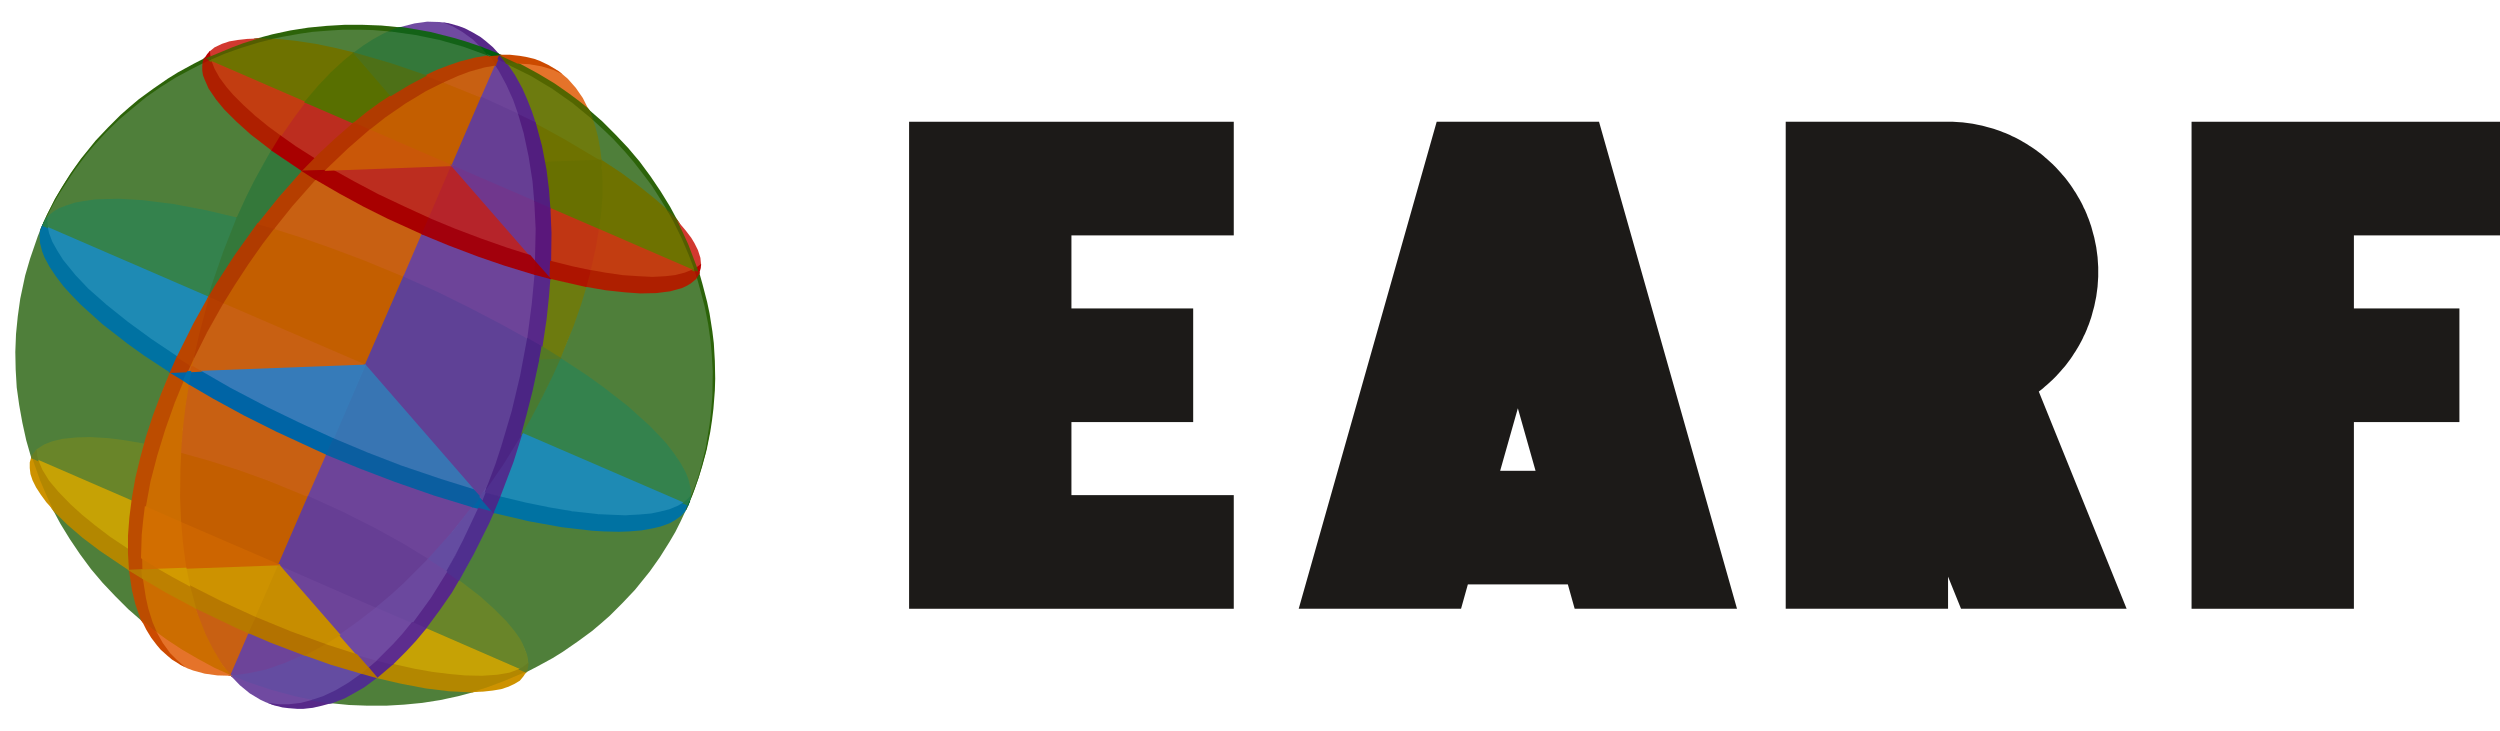
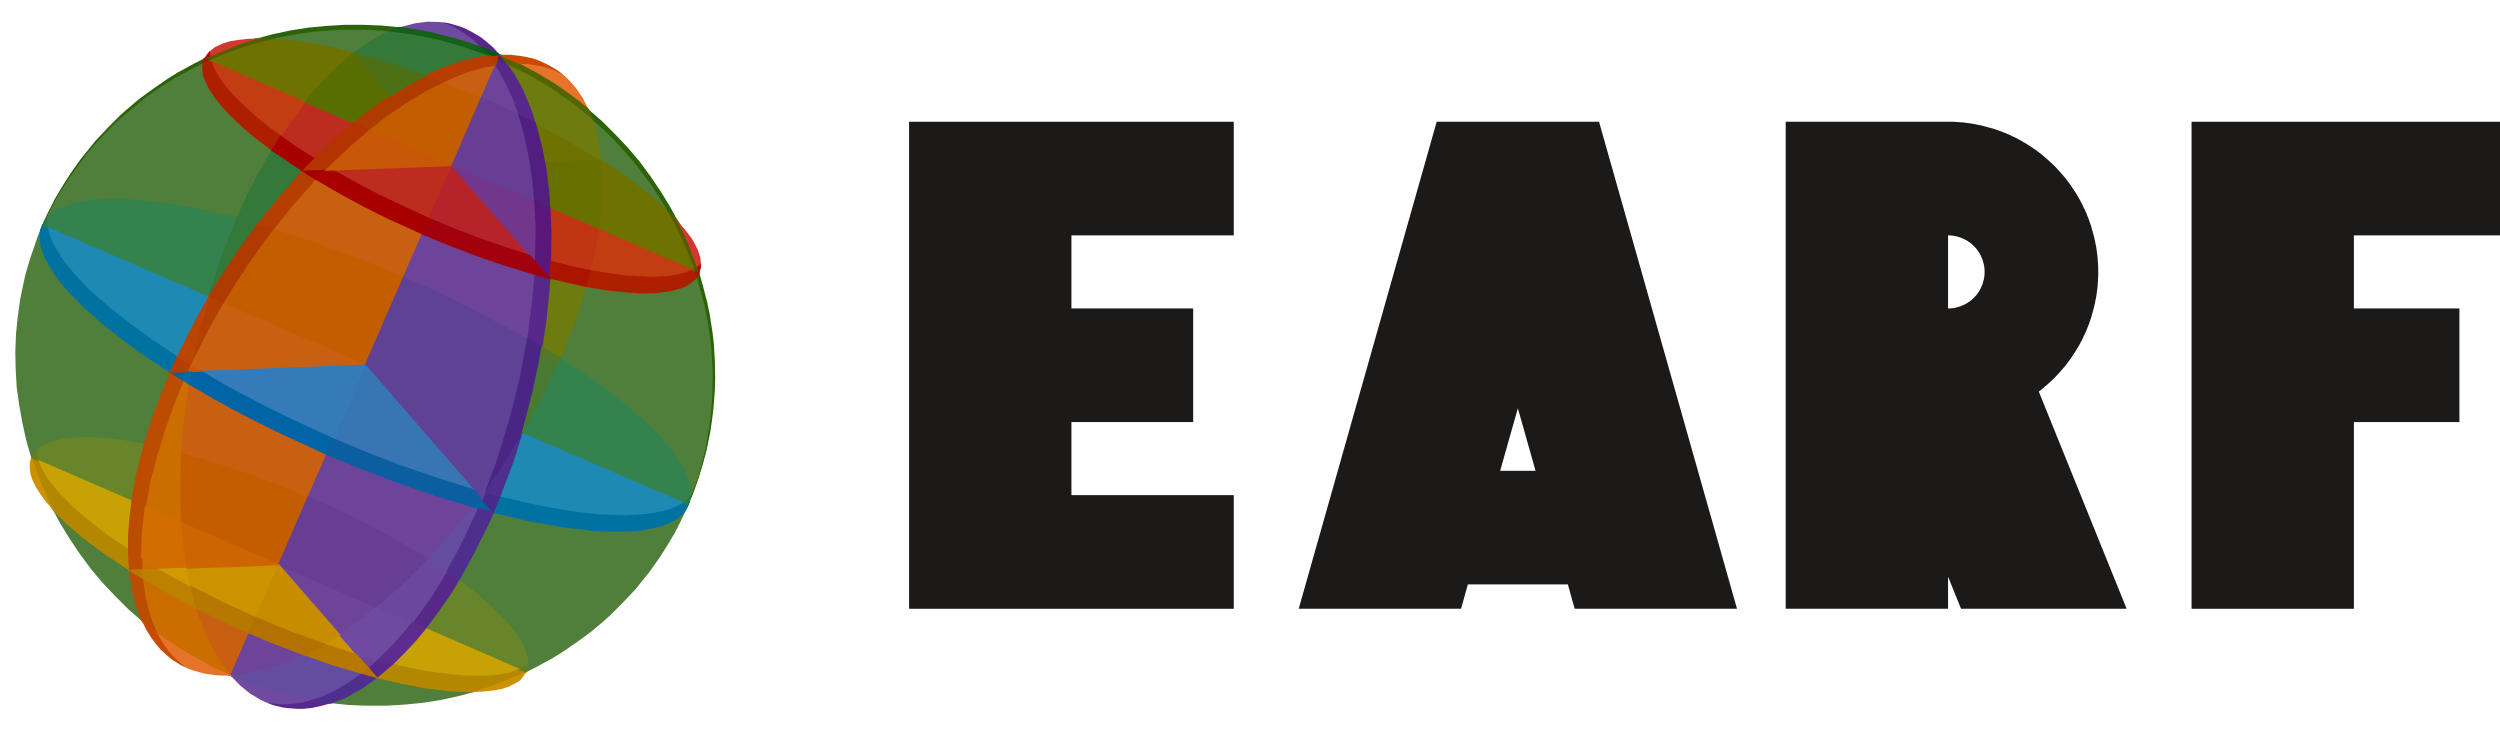
<svg xmlns="http://www.w3.org/2000/svg" viewBox="0 0 1540 450" role="img" aria-label="EARF">
  <g transform="translate(225 225) scale(216.8675)">
    <path d="M-0.104 0.960L-0.069 0.947L-0.032 0.929L0.004 0.906L0.033 0.885L0.110 0.904L0.182 0.916L0.248 0.924L0.282 0.926L0.316 0.926L0.316 0.927L0.309 0.928L0.264 0.940L0.213 0.951L0.162 0.959L0.110 0.964L0.059 0.967L0.007 0.967L-0.046 0.965L-0.097 0.960L-0.104 0.960Z M0.454 0.875L0.459 0.861L0.460 0.850L0.460 0.838L0.458 0.825L0.452 0.807L0.445 0.793L0.425 0.762L0.394 0.724L0.359 0.689L0.317 0.653L0.263 0.611L0.291 0.564L0.313 0.522L0.342 0.463L0.363 0.416L0.465 0.440L0.559 0.457L0.644 0.467L0.678 0.469L0.720 0.470L0.749 0.469L0.785 0.466L0.809 0.462L0.838 0.455L0.857 0.448L0.879 0.437L0.892 0.428L0.906 0.414L0.917 0.395L0.921 0.379L0.922 0.359L0.919 0.337L0.911 0.313L0.898 0.288L0.882 0.261L0.860 0.233L0.835 0.204L0.806 0.174L0.772 0.143L0.735 0.112L0.694 0.079L0.650 0.047L0.603 0.014L0.552 -0.020L0.572 -0.067L0.595 -0.128L0.610 -0.173L0.626 -0.225L0.684 -0.216L0.739 -0.210L0.789 -0.207L0.834 -0.209L0.872 -0.214L0.902 -0.224L0.915 -0.230L0.926 -0.237L0.935 -0.245L0.943 -0.255L0.954 -0.217L0.967 -0.168L0.977 -0.118L0.982 -0.084L0.987 -0.033L0.989 0.000L0.990 0.034L0.989 0.085L0.985 0.135L0.981 0.169L0.976 0.202L0.966 0.252L0.947 0.319L0.936 0.351L0.917 0.398L0.896 0.443L0.881 0.473L0.864 0.502L0.837 0.545L0.808 0.586L0.787 0.612L0.766 0.638L0.731 0.675L0.695 0.711L0.670 0.733L0.644 0.755L0.603 0.785L0.561 0.814L0.532 0.832L0.488 0.856L0.457 0.872L0.454 0.875Z M-0.664 0.616L-0.658 0.648L-0.650 0.678L-0.641 0.707L-0.630 0.733L-0.634 0.727L-0.673 0.693L-0.710 0.656L-0.746 0.618L-0.779 0.579L-0.810 0.537L-0.839 0.494L-0.866 0.450L-0.888 0.409L-0.893 0.403L-0.892 0.403L-0.869 0.427L-0.844 0.451L-0.794 0.493L-0.735 0.537L-0.669 0.581L-0.664 0.616Z M-0.572 0.067L-0.600 0.143L-0.626 0.225L-0.693 0.215L-0.748 0.209L-0.797 0.207L-0.847 0.210L-0.883 0.217L-0.898 0.222L-0.915 0.230L-0.926 0.237L-0.935 0.245L-0.942 0.253L-0.949 0.266L-0.949 0.262L-0.963 0.213L-0.974 0.163L-0.983 0.113L-0.990 0.063L-0.993 0.012L-0.994 -0.038L-0.992 -0.089L-0.987 -0.139L-0.980 -0.189L-0.966 -0.255L-0.952 -0.303L-0.930 -0.367L-0.911 -0.413L-0.881 -0.473L-0.853 -0.519L-0.825 -0.561L-0.794 -0.601L-0.750 -0.652L-0.714 -0.688L-0.663 -0.733L-0.610 -0.774L-0.567 -0.803L-0.509 -0.837L-0.459 -0.862L-0.460 -0.850L-0.460 -0.838L-0.458 -0.825L-0.453 -0.812L-0.439 -0.783L-0.417 -0.751L-0.388 -0.718L-0.352 -0.683L-0.310 -0.647L-0.263 -0.611L-0.291 -0.564L-0.313 -0.522L-0.342 -0.463L-0.363 -0.416L-0.422 -0.431L-0.479 -0.443L-0.533 -0.453L-0.584 -0.460L-0.632 -0.466L-0.678 -0.469L-0.720 -0.470L-0.759 -0.468L-0.793 -0.465L-0.824 -0.459L-0.851 -0.451L-0.874 -0.440L-0.892 -0.428L-0.906 -0.414L-0.912 -0.406L-0.918 -0.393L-0.922 -0.374L-0.922 -0.353L-0.919 -0.337L-0.911 -0.313L-0.902 -0.294L-0.886 -0.268L-0.871 -0.248L-0.848 -0.219L-0.828 -0.197L-0.772 -0.143L-0.705 -0.088L-0.627 -0.030L-0.552 0.020L-0.572 0.067Z M0.866 -0.431L0.801 -0.487L0.761 -0.518L0.717 -0.550L0.669 -0.581L0.664 -0.616L0.658 -0.648L0.650 -0.678L0.641 -0.706L0.669 -0.681L0.706 -0.645L0.742 -0.607L0.764 -0.580L0.786 -0.553L0.816 -0.511L0.844 -0.468L0.866 -0.431Z M-0.033 -0.885L-0.132 -0.908L-0.182 -0.916L-0.220 -0.921L-0.277 -0.927L-0.236 -0.936L-0.185 -0.945L-0.133 -0.952L-0.099 -0.954L-0.047 -0.956L-0.012 -0.956L0.040 -0.954L0.077 -0.950L0.051 -0.938L0.023 -0.923L-0.004 -0.906L-0.033 -0.885Z" fill="#4F7F3A" fill-rule="evenodd" />
    <path d="M-0.528 0.407L-0.529 0.328L-0.526 0.247L-0.529 0.244L-0.526 0.245L-0.526 0.243L-0.524 0.245L-0.431 0.272L-0.334 0.304L-0.248 0.336L-0.160 0.372L-0.244 0.567L-0.240 0.571L-0.245 0.569L-0.245 0.570L-0.247 0.568L-0.526 0.447L-0.528 0.407Z M-0.373 -0.231L-0.315 -0.318L-0.261 -0.391L-0.179 -0.365L-0.083 -0.331L0.014 -0.294L0.112 -0.254L0.002 -0.000L0.005 0.004L0.001 0.002L0.000 0.003L-0.001 0.001L-0.407 -0.175L-0.373 -0.231Z M0.055 -0.706L0.102 -0.739L0.137 -0.762L0.183 -0.788L0.221 -0.807L0.332 -0.761L0.248 -0.567L0.251 -0.563L0.247 -0.565L0.246 -0.564L0.245 -0.566L0.007 -0.669L0.055 -0.706Z" fill="#C35E00" fill-rule="evenodd" />
    <path d="M-0.384 0.882L-0.420 0.834L-0.446 0.787L-0.469 0.733L-0.485 0.686L-0.402 0.726L-0.328 0.760L-0.381 0.883L-0.384 0.882Z M-0.161 0.375L-0.273 0.329L-0.359 0.298L-0.444 0.271L-0.526 0.248L-0.517 0.147L-0.503 0.050L-0.416 0.100L-0.313 0.156L-0.204 0.209L-0.108 0.252L-0.161 0.375Z M-0.495 0.019L-0.508 0.020L-0.498 -0.003L-0.494 -0.000L-0.490 -0.018L-0.459 -0.080L-0.405 -0.177L0.007 0.001L-0.468 0.019L-0.492 0.004L-0.495 0.019Z M0.110 -0.251L-0.004 -0.298L-0.100 -0.334L-0.180 -0.362L-0.262 -0.388L-0.198 -0.467L-0.141 -0.530L-0.073 -0.490L0.007 -0.448L0.089 -0.407L0.164 -0.374L0.110 -0.251Z M0.331 -0.759L0.217 -0.805L0.251 -0.820L0.295 -0.836L0.338 -0.848L0.372 -0.855L0.331 -0.759Z" fill="#C86012" fill-rule="evenodd" />
    <path d="M0.553 -0.022L0.629 0.028L0.675 0.061L0.747 0.117L0.808 0.172L0.837 0.202L0.857 0.224L0.879 0.253L0.897 0.280L0.911 0.306L0.918 0.324L0.925 0.353L0.925 0.375L0.913 0.386L0.904 0.393L0.443 0.194L0.469 0.148L0.502 0.087L0.532 0.025L0.553 -0.022Z M-0.898 -0.427L-0.885 -0.437L-0.870 -0.446L-0.852 -0.453L-0.825 -0.462L-0.802 -0.466L-0.768 -0.471L-0.740 -0.472L-0.699 -0.473L-0.632 -0.469L-0.545 -0.458L-0.450 -0.440L-0.362 -0.419L-0.382 -0.371L-0.406 -0.307L-0.429 -0.241L-0.444 -0.191L-0.905 -0.391L-0.906 -0.403L-0.906 -0.419L-0.898 -0.427Z" fill="#34824D" fill-rule="evenodd" />
    <path d="M0.326 0.377L-0.001 0.002L-0.007 -0.001L-0.003 -0.001L-0.005 -0.004L-0.001 -0.002L0.109 -0.255L0.206 -0.211L0.299 -0.166L0.389 -0.119L0.463 -0.077L0.450 -0.005L0.436 0.064L0.419 0.131L0.399 0.198L0.372 0.281L0.348 0.346L0.326 0.377Z" fill="#5F4196" fill-rule="evenodd" />
    <path d="M-0.028 0.819L0.038 0.838L0.010 0.863L-0.028 0.819Z M-0.203 0.839L-0.258 0.860L-0.301 0.872L-0.353 0.881L-0.381 0.883L-0.384 0.882L-0.331 0.759L-0.255 0.790L-0.169 0.823L-0.203 0.839Z M-0.006 0.721L-0.073 0.768L-0.251 0.563L0.036 0.687L-0.006 0.721Z M0.307 0.401L0.235 0.490L0.179 0.553L0.105 0.509L0.017 0.460L-0.077 0.413L-0.164 0.374L-0.110 0.251L-0.013 0.292L0.100 0.334L0.211 0.372L0.307 0.401Z M0.484 -0.259L0.474 -0.157L0.463 -0.074L0.387 -0.116L0.297 -0.163L0.204 -0.209L0.108 -0.252L0.161 -0.375L0.236 -0.344L0.323 -0.311L0.408 -0.282L0.484 -0.259Z M0.439 -0.709L0.328 -0.760L0.370 -0.856L0.388 -0.827L0.409 -0.787L0.427 -0.744L0.439 -0.709Z" fill="#6D4499" fill-rule="evenodd" />
    <path d="M0.894 0.399L0.878 0.407L0.858 0.414L0.837 0.419L0.813 0.424L0.759 0.428L0.697 0.428L0.627 0.422L0.551 0.411L0.469 0.396L0.380 0.375L0.412 0.291L0.444 0.191L0.907 0.391L0.894 0.399Z M-0.533 -0.021L-0.633 -0.088L-0.698 -0.137L-0.755 -0.185L-0.804 -0.231L-0.844 -0.276L-0.874 -0.317L-0.885 -0.337L-0.894 -0.356L-0.901 -0.374L-0.905 -0.394L-0.443 -0.194L-0.494 -0.102L-0.533 -0.021Z" fill="#1E8AB4" fill-rule="evenodd" />
    <path d="M0.179 0.553L0.111 0.622L0.076 0.654L0.033 0.690L-0.246 0.568L-0.248 0.568L-0.248 0.568L-0.252 0.566L-0.247 0.565L-0.163 0.371L-0.064 0.416L0.029 0.463L0.107 0.506L0.179 0.550L0.182 0.550L0.181 0.551L0.183 0.553L0.179 0.553Z M0.472 -0.566L0.479 -0.509L0.483 -0.462L0.246 -0.565L0.243 -0.565L0.244 -0.566L0.239 -0.568L0.245 -0.568L0.329 -0.763L0.438 -0.713L0.456 -0.647L0.465 -0.607L0.472 -0.566Z" fill="#663E94" fill-rule="evenodd" />
    <path d="M0.675 -0.581L0.728 -0.546L0.779 -0.508L0.825 -0.471L0.862 -0.438L0.886 -0.393L0.901 -0.362L0.922 -0.314L0.937 -0.272L0.930 -0.269L0.661 -0.385L0.667 -0.432L0.671 -0.484L0.671 -0.535L0.669 -0.581L0.508 -0.575L0.496 -0.635L0.480 -0.692L0.577 -0.640L0.675 -0.581Z M-0.270 -0.929L-0.201 -0.922L-0.141 -0.913L-0.088 -0.902L-0.030 -0.888L-0.069 -0.855L-0.105 -0.821L-0.141 -0.782L-0.171 -0.746L-0.440 -0.863L-0.442 -0.870L-0.400 -0.888L-0.352 -0.905L-0.319 -0.915L-0.270 -0.929Z M0.401 -0.856L0.397 -0.862L0.409 -0.856L0.401 -0.856Z" fill="#6E7200" fill-rule="evenodd" />
    <path d="M0.265 0.609L0.326 0.656L0.367 0.693L0.401 0.727L0.424 0.755L0.439 0.776L0.447 0.791L0.459 0.820L0.462 0.833L0.463 0.848L0.455 0.855L0.439 0.865L0.169 0.748L0.218 0.681L0.265 0.609Z M-0.931 0.237L-0.912 0.225L-0.889 0.216L-0.860 0.209L-0.820 0.205L-0.781 0.204L-0.730 0.207L-0.683 0.213L-0.625 0.223L-0.647 0.306L-0.662 0.388L-0.931 0.271L-0.935 0.257L-0.936 0.244L-0.936 0.241L-0.931 0.237Z" fill="#698529" fill-rule="evenodd" />
    <path d="M0.431 0.869L0.405 0.877L0.375 0.882L0.333 0.885L0.292 0.885L0.239 0.880L0.191 0.874L0.140 0.865L0.074 0.850L0.123 0.802L0.171 0.746L0.442 0.864L0.431 0.869Z M-0.671 0.527L-0.744 0.477L-0.784 0.445L-0.827 0.409L-0.857 0.380L-0.888 0.346L-0.908 0.319L-0.922 0.294L-0.933 0.267L-0.661 0.385L-0.669 0.458L-0.671 0.527Z" fill="#C6A205" fill-rule="evenodd" />
    <path d="M0.312 0.356L0.198 0.321L0.102 0.287L0.005 0.250L-0.093 0.210L-0.000 -0.003L0.312 0.356Z" fill="#3875B3" fill-rule="evenodd" />
    <path d="M-0.090 0.211L-0.202 0.160L-0.295 0.114L-0.384 0.067L-0.473 0.016L0.002 -0.002L-0.090 0.211Z" fill="#367BB9" fill-rule="evenodd" />
    <path d="M-0.437 -0.226L-0.403 -0.324L-0.366 -0.418L-0.368 -0.421L-0.365 -0.420L-0.338 -0.479L-0.316 -0.523L-0.293 -0.565L-0.266 -0.613L-0.225 -0.584L-0.176 -0.552L-0.244 -0.476L-0.276 -0.436L-0.319 -0.382L-0.349 -0.339L-0.388 -0.282L-0.448 -0.186L-0.449 -0.186L-0.437 -0.226Z M0.173 -0.821L0.048 -0.863L-0.036 -0.886L-0.006 -0.908L0.022 -0.926L0.049 -0.941L0.070 -0.951L0.144 -0.941L0.195 -0.930L0.229 -0.922L0.279 -0.907L0.312 -0.896L0.351 -0.882L0.354 -0.878L0.312 -0.871L0.270 -0.860L0.227 -0.845L0.173 -0.821Z" fill="#34783A" fill-rule="evenodd" />
    <path d="M-0.475 0.709L-0.453 0.765L-0.433 0.805L-0.406 0.850L-0.377 0.886L-0.382 0.882L-0.386 0.882L-0.431 0.861L-0.492 0.828L-0.551 0.791L-0.594 0.761L-0.610 0.722L-0.622 0.683L-0.630 0.640L-0.635 0.602L-0.564 0.643L-0.482 0.688L-0.475 0.709Z M-0.637 0.545L-0.599 0.568L-0.578 0.580L-0.636 0.583L-0.637 0.545Z M-0.525 0.296L-0.526 0.376L-0.523 0.448L-0.626 0.404L-0.618 0.358L-0.609 0.315L-0.586 0.226L-0.555 0.135L-0.517 0.041L-0.500 0.051L-0.510 0.113L-0.518 0.180L-0.522 0.230L-0.525 0.296Z" fill="#CC6D00" fill-rule="evenodd" />
    <path d="M0.909 0.415L0.898 0.427L0.880 0.440L0.864 0.449L0.839 0.458L0.818 0.463L0.785 0.469L0.749 0.472L0.720 0.473L0.678 0.472L0.644 0.470L0.558 0.460L0.464 0.443L0.362 0.419L0.381 0.372L0.456 0.390L0.525 0.404L0.591 0.415L0.663 0.423L0.708 0.425L0.739 0.426L0.778 0.424L0.812 0.421L0.836 0.416L0.864 0.409L0.888 0.399L0.903 0.390L0.918 0.396L0.909 0.415Z M-0.553 0.022L-0.629 -0.028L-0.675 -0.061L-0.747 -0.117L-0.808 -0.172L-0.837 -0.202L-0.857 -0.224L-0.879 -0.253L-0.897 -0.280L-0.911 -0.306L-0.918 -0.324L-0.924 -0.348L-0.925 -0.369L-0.924 -0.383L-0.917 -0.399L-0.902 -0.393L-0.898 -0.375L-0.889 -0.351L-0.875 -0.326L-0.858 -0.299L-0.823 -0.256L-0.787 -0.218L-0.735 -0.172L-0.675 -0.124L-0.608 -0.075L-0.532 -0.024L-0.553 0.022Z" fill="#0072A2" fill-rule="evenodd" />
    <path d="M0.182 -0.415L0.083 -0.460L0.024 -0.489L-0.033 -0.520L-0.097 -0.556L0.248 -0.568L0.182 -0.415Z M-0.144 -0.584L-0.243 -0.650L-0.204 -0.707L-0.172 -0.749L-0.030 -0.688L-0.085 -0.641L-0.144 -0.584Z" fill="#BC2D1F" fill-rule="evenodd" />
    <path d="M0.629 -0.225L0.613 -0.172L0.592 -0.112L0.554 -0.018L0.500 -0.051L0.514 -0.147L0.523 -0.249L0.580 -0.235L0.629 -0.225Z M0.672 -0.579L0.564 -0.643L0.482 -0.688L0.462 -0.743L0.443 -0.785L0.423 -0.824L0.399 -0.859L0.403 -0.859L0.441 -0.841L0.487 -0.816L0.517 -0.797L0.560 -0.769L0.588 -0.748L0.646 -0.701L0.653 -0.679L0.661 -0.649L0.667 -0.616L0.672 -0.579Z" fill="#6D7B0F" fill-rule="evenodd" />
    <path d="M0.923 -0.265L0.902 -0.258L0.873 -0.252L0.846 -0.249L0.809 -0.248L0.776 -0.250L0.731 -0.253L0.683 -0.260L0.637 -0.268L0.652 -0.335L0.662 -0.388L0.934 -0.270L0.923 -0.265Z M-0.240 -0.649L-0.292 -0.688L-0.328 -0.719L-0.360 -0.748L-0.382 -0.771L-0.401 -0.794L-0.419 -0.820L-0.433 -0.845L-0.441 -0.866L-0.169 -0.748L-0.201 -0.705L-0.240 -0.649Z" fill="#C23D11" fill-rule="evenodd" />
    <path d="M-0.006 0.875L-0.046 0.904L-0.083 0.925L-0.119 0.943L-0.149 0.953L-0.201 0.943L-0.268 0.925L-0.334 0.903L-0.380 0.885L-0.382 0.882L-0.389 0.881L-0.363 0.879L-0.333 0.875L-0.281 0.864L-0.227 0.845L-0.173 0.821L-0.084 0.852L-0.006 0.875Z M0.324 0.406L0.273 0.512L0.231 0.588L0.176 0.552L0.244 0.476L0.304 0.400L0.324 0.406Z M0.333 0.362L0.350 0.338L0.351 0.339L0.341 0.364L0.333 0.362Z" fill="#644CA1" fill-rule="evenodd" />
    <path d="M0.298 0.929L0.238 0.926L0.172 0.918L0.099 0.904L0.030 0.888L0.077 0.848L0.140 0.862L0.191 0.871L0.240 0.877L0.284 0.881L0.332 0.882L0.375 0.879L0.410 0.873L0.439 0.862L0.459 0.871L0.456 0.874L0.442 0.880L0.379 0.906L0.314 0.928L0.298 0.929Z M-0.668 0.585L-0.754 0.527L-0.803 0.490L-0.846 0.453L-0.886 0.414L-0.892 0.405L-0.899 0.390L-0.921 0.343L-0.945 0.279L-0.949 0.264L-0.949 0.260L-0.929 0.269L-0.917 0.297L-0.898 0.328L-0.871 0.360L-0.837 0.395L-0.804 0.425L-0.767 0.455L-0.725 0.487L-0.671 0.523L-0.668 0.585Z" fill="#B38700" fill-rule="evenodd" />
    <path d="M0.301 0.930L0.301 0.929L0.346 0.915L0.394 0.897L0.460 0.869L0.457 0.872L0.449 0.884L0.439 0.896L0.424 0.905L0.407 0.913L0.386 0.920L0.362 0.924L0.335 0.927L0.309 0.928L0.301 0.930Z M-0.019 0.825L-0.090 0.803L-0.119 0.793L-0.072 0.764L-0.019 0.825Z M-0.310 0.719L-0.420 0.668L-0.501 0.627L-0.511 0.575L-0.243 0.565L-0.310 0.719Z M-0.948 0.258L-0.924 0.326L-0.904 0.373L-0.884 0.415L-0.884 0.415L-0.888 0.409L-0.906 0.389L-0.922 0.367L-0.935 0.347L-0.945 0.327L-0.951 0.309L-0.953 0.292L-0.953 0.276L-0.949 0.262L-0.948 0.258Z" fill="#CD9200" fill-rule="evenodd" />
    <path d="M-0.632 0.604L-0.623 0.661L-0.616 0.692L-0.604 0.730L-0.589 0.765L-0.633 0.730L-0.637 0.725L-0.653 0.679L-0.663 0.638L-0.671 0.584L-0.674 0.535L-0.674 0.484L-0.670 0.432L-0.663 0.377L-0.653 0.320L-0.639 0.262L-0.623 0.203L-0.603 0.142L-0.580 0.081L-0.554 0.018L-0.515 0.043L-0.541 0.106L-0.568 0.182L-0.591 0.257L-0.610 0.330L-0.623 0.401L-0.631 0.469L-0.634 0.533L-0.633 0.582L-0.665 0.584L-0.632 0.604Z" fill="#BC4C00" fill-rule="evenodd" />
    <path d="M-0.388 0.878L-0.333 0.900L-0.267 0.922L-0.200 0.940L-0.143 0.952L-0.174 0.960L-0.200 0.965L-0.235 0.967L-0.262 0.965L-0.283 0.957L-0.298 0.950L-0.328 0.932L-0.356 0.909L-0.382 0.882L-0.384 0.882L-0.388 0.878Z M0.035 0.840L-0.025 0.823L-0.075 0.766L-0.020 0.727L0.033 0.686L0.135 0.731L0.109 0.763L0.082 0.793L0.035 0.840Z M0.235 -0.972L0.264 -0.958L0.294 -0.938L0.315 -0.921L0.337 -0.899L0.284 -0.917L0.217 -0.936L0.149 -0.950L0.090 -0.959L0.097 -0.960L0.140 -0.971L0.176 -0.976L0.210 -0.975L0.235 -0.972Z" fill="#704AA1" fill-rule="evenodd" />
    <path d="M-0.277 0.959L-0.244 0.963L-0.218 0.963L-0.183 0.959L-0.149 0.950L-0.090 0.959L-0.097 0.960L-0.123 0.967L-0.149 0.973L-0.176 0.976L-0.193 0.976L-0.218 0.974L-0.235 0.972L-0.259 0.966L-0.277 0.959Z M0.035 0.837L0.081 0.848L0.033 0.889L0.008 0.860L0.035 0.837Z M0.230 0.584L0.267 0.610L0.246 0.646L0.212 0.695L0.172 0.749L0.131 0.732L0.159 0.694L0.184 0.658L0.230 0.584Z M0.522 -0.197L0.515 -0.130L0.503 -0.050L0.460 -0.075L0.473 -0.175L0.481 -0.260L0.526 -0.248L0.522 -0.197Z M0.485 -0.686L0.435 -0.711L0.420 -0.754L0.401 -0.796L0.380 -0.835L0.369 -0.852L0.368 -0.851L0.368 -0.853L0.367 -0.854L0.369 -0.855L0.376 -0.871L0.402 -0.859L0.425 -0.825L0.446 -0.787L0.460 -0.755L0.473 -0.722L0.485 -0.686Z M0.388 -0.878L0.330 -0.901L0.306 -0.925L0.277 -0.946L0.248 -0.963L0.220 -0.974L0.243 -0.970L0.267 -0.963L0.283 -0.957L0.306 -0.945L0.328 -0.932L0.342 -0.921L0.363 -0.903L0.382 -0.882L0.384 -0.882L0.388 -0.878Z" fill="#572889" fill-rule="evenodd" />
    <path d="M0.940 -0.245L0.924 -0.232L0.912 -0.225L0.899 -0.219L0.866 -0.210L0.827 -0.205L0.781 -0.204L0.739 -0.207L0.683 -0.213L0.625 -0.223L0.638 -0.271L0.683 -0.263L0.731 -0.256L0.776 -0.253L0.816 -0.251L0.853 -0.253L0.879 -0.256L0.907 -0.263L0.930 -0.272L0.939 -0.268L0.944 -0.251L0.940 -0.245Z M-0.265 -0.609L-0.326 -0.656L-0.367 -0.693L-0.401 -0.727L-0.424 -0.755L-0.445 -0.786L-0.456 -0.811L-0.461 -0.824L-0.463 -0.837L-0.463 -0.850L-0.462 -0.861L-0.446 -0.868L-0.437 -0.865L-0.428 -0.842L-0.414 -0.817L-0.394 -0.790L-0.375 -0.768L-0.346 -0.739L-0.313 -0.709L-0.275 -0.678L-0.238 -0.651L-0.265 -0.609Z" fill="#AE1F00" fill-rule="evenodd" />
    <path d="M0.472 -0.309L0.390 -0.335L0.316 -0.361L0.242 -0.390L0.179 -0.416L0.245 -0.570L0.472 -0.309Z" fill="#B6242A" fill-rule="evenodd" />
    <path d="M0.927 -0.270L0.936 -0.275L0.940 -0.264L0.927 -0.270Z M0.671 -0.584L0.674 -0.522L0.674 -0.484L0.670 -0.432L0.664 -0.384L0.523 -0.445L0.517 -0.512L0.508 -0.578L0.671 -0.584Z M-0.436 -0.861L-0.450 -0.867L-0.439 -0.871L-0.436 -0.861Z" fill="#687000" fill-rule="evenodd" />
    <path d="M-0.174 -0.747L-0.134 -0.794L-0.098 -0.832L-0.061 -0.866L-0.033 -0.889L0.075 -0.766L0.020 -0.727L-0.033 -0.686L-0.174 -0.747Z" fill="#586F00" fill-rule="evenodd" />
    <path d="M-0.115 0.794L-0.225 0.754L-0.313 0.717L-0.246 0.564L-0.070 0.766L-0.115 0.794Z" fill="#C78D00" fill-rule="evenodd" />
    <path d="M0.302 0.403L0.319 0.382L0.326 0.372L0.334 0.381L0.322 0.408L0.302 0.403Z M-0.109 0.255L-0.252 0.189L-0.344 0.143L-0.432 0.095L-0.504 0.053L-0.497 0.017L-0.468 0.015L-0.383 0.064L-0.278 0.119L-0.185 0.164L-0.089 0.208L-0.109 0.255Z M-0.559 0.019L-0.503 0.017L-0.516 0.045L-0.559 0.019Z" fill="#0064A5" fill-rule="evenodd" />
    <path d="M-0.428 -0.225L-0.371 -0.313L-0.306 -0.404L-0.257 -0.390L-0.292 -0.344L-0.332 -0.287L-0.370 -0.229L-0.404 -0.174L-0.447 -0.192L-0.428 -0.225Z M0.006 -0.721L0.042 -0.747L0.089 -0.778L0.135 -0.805L0.172 -0.825L0.225 -0.805L0.173 -0.779L0.115 -0.744L0.057 -0.704L0.010 -0.667L-0.036 -0.687L0.006 -0.721Z M0.349 -0.879L0.346 -0.880L0.381 -0.883L0.384 -0.882L0.370 -0.850L0.349 -0.879Z" fill="#B03B00" fill-rule="evenodd" />
    <path d="M0.368 0.421L0.319 0.408L0.332 0.379L0.368 0.421Z M0.306 0.404L0.195 0.370L0.083 0.331L-0.014 0.294L-0.112 0.254L-0.091 0.207L0.007 0.248L0.103 0.285L0.215 0.323L0.308 0.352L0.328 0.374L0.306 0.404Z" fill="#0B5EA0" fill-rule="evenodd" />
    <path d="M0.163 -0.371L0.064 -0.416L-0.006 -0.451L-0.074 -0.488L-0.143 -0.528L-0.117 -0.555L-0.092 -0.556L-0.031 -0.522L0.037 -0.486L0.109 -0.452L0.183 -0.418L0.163 -0.371Z M-0.178 -0.550L-0.267 -0.610L-0.241 -0.653L-0.197 -0.622L-0.142 -0.587L-0.178 -0.550Z" fill="#A80000" fill-rule="evenodd" />
    <path d="M-0.494 -0.000L-0.463 0.018L-0.498 0.020L-0.494 -0.000Z M0.252 -0.566L-0.120 -0.552L-0.050 -0.620L0.010 -0.671L0.252 -0.566Z" fill="#C95708" fill-rule="evenodd" />
    <path d="M-0.495 -0.001L-0.505 0.020L-0.556 0.022L-0.535 -0.026L-0.495 -0.001Z M-0.492 -0.010L-0.466 -0.125L-0.446 -0.195L-0.403 -0.176L-0.449 -0.094L-0.491 -0.010L-0.492 -0.010Z M-0.139 -0.529L-0.207 -0.452L-0.259 -0.387L-0.307 -0.401L-0.246 -0.477L-0.179 -0.553L-0.139 -0.529Z M0.221 -0.803L0.169 -0.823L0.203 -0.839L0.237 -0.852L0.269 -0.863L0.312 -0.874L0.352 -0.881L0.373 -0.852L0.339 -0.846L0.296 -0.834L0.264 -0.822L0.221 -0.803Z" fill="#B53E00" fill-rule="evenodd" />
    <path d="M0.487 -0.387L0.485 -0.290L0.240 -0.571L0.483 -0.466L0.487 -0.387Z" fill="#70378D" fill-rule="evenodd" />
    <path d="M0.036 0.886L-0.003 0.915L-0.031 0.931L-0.058 0.946L-0.094 0.960L-0.101 0.961L-0.156 0.952L-0.120 0.940L-0.084 0.923L-0.047 0.901L-0.009 0.874L0.036 0.886Z M0.352 0.449L0.308 0.537L0.266 0.613L0.229 0.587L0.256 0.539L0.278 0.496L0.321 0.405L0.366 0.417L0.352 0.449Z M0.338 0.363L0.345 0.345L0.388 0.282L0.448 0.186L0.449 0.186L0.421 0.275L0.383 0.375L0.338 0.363Z" fill="#4F2F8E" fill-rule="evenodd" />
    <path d="M0.910 0.410L0.935 0.347L0.946 0.316L0.955 0.283L0.967 0.235L0.978 0.168L0.982 0.135L0.986 0.085L0.987 0.017L0.984 -0.033L0.981 -0.067L0.974 -0.117L0.964 -0.167L0.951 -0.216L0.941 -0.252L0.949 -0.266L0.949 -0.262L0.958 -0.230L0.971 -0.180L0.978 -0.147L0.986 -0.096L0.990 -0.063L0.993 -0.012L0.994 0.038L0.993 0.072L0.989 0.123L0.985 0.156L0.980 0.189L0.970 0.239L0.957 0.287L0.947 0.319L0.930 0.367L0.912 0.411L0.910 0.410Z M-0.923 -0.385L-0.904 -0.428L-0.881 -0.473L-0.864 -0.502L-0.837 -0.545L-0.808 -0.586L-0.787 -0.612L-0.766 -0.638L-0.731 -0.675L-0.695 -0.711L-0.670 -0.733L-0.644 -0.755L-0.603 -0.785L-0.561 -0.814L-0.532 -0.832L-0.488 -0.856L-0.457 -0.872L-0.454 -0.875L-0.459 -0.859L-0.492 -0.842L-0.537 -0.818L-0.580 -0.791L-0.622 -0.762L-0.674 -0.719L-0.700 -0.697L-0.736 -0.662L-0.770 -0.625L-0.792 -0.599L-0.822 -0.559L-0.841 -0.531L-0.868 -0.489L-0.885 -0.460L-0.908 -0.415L-0.922 -0.384L-0.923 -0.385Z M0.892 -0.403L0.860 -0.436L0.842 -0.466L0.814 -0.510L0.783 -0.551L0.762 -0.578L0.739 -0.605L0.704 -0.643L0.679 -0.667L0.643 -0.700L0.630 -0.733L0.634 -0.727L0.673 -0.693L0.710 -0.656L0.746 -0.618L0.779 -0.579L0.810 -0.537L0.839 -0.494L0.866 -0.450L0.888 -0.409L0.893 -0.403L0.892 -0.403Z M-0.269 -0.926L-0.316 -0.926L-0.316 -0.927L-0.309 -0.928L-0.264 -0.940L-0.213 -0.951L-0.162 -0.959L-0.110 -0.964L-0.059 -0.967L-0.007 -0.967L0.046 -0.965L0.097 -0.960L0.104 -0.960L0.071 -0.948L0.023 -0.952L-0.012 -0.953L-0.064 -0.953L-0.098 -0.951L-0.150 -0.947L-0.184 -0.942L-0.235 -0.933L-0.269 -0.926Z" fill="#2C6309" fill-rule="evenodd" />
    <path d="M-0.511 0.578L-0.522 0.498L-0.526 0.444L-0.239 0.568L-0.511 0.578Z M-0.499 0.000L-0.487 -0.024L-0.486 -0.024L-0.492 0.004L-0.499 0.000Z" fill="#CD6500" fill-rule="evenodd" />
    <path d="M-0.009 0.877L-0.097 0.851L-0.176 0.823L-0.116 0.791L-0.023 0.821L0.012 0.861L-0.009 0.877Z M-0.367 0.746L-0.484 0.690L-0.502 0.623L-0.407 0.671L-0.309 0.716L-0.329 0.763L-0.367 0.746Z M-0.631 0.608L-0.675 0.581L-0.633 0.579L-0.631 0.608Z" fill="#B77800" fill-rule="evenodd" />
    <path d="M0.640 -0.267L0.577 -0.281L0.525 -0.294L0.526 -0.376L0.523 -0.448L0.664 -0.387L0.655 -0.335L0.640 -0.267Z" fill="#C03613" fill-rule="evenodd" />
    <path d="M-0.584 0.581L-0.637 0.548L-0.635 0.482L-0.631 0.442L-0.626 0.400L-0.523 0.445L-0.517 0.512L-0.508 0.578L-0.584 0.581Z" fill="#D26E00" fill-rule="evenodd" />
    <path d="M0.483 -0.256L0.395 -0.283L0.322 -0.308L0.235 -0.341L0.160 -0.372L0.180 -0.419L0.255 -0.388L0.329 -0.360L0.403 -0.334L0.469 -0.313L0.485 -0.294L0.483 -0.256Z" fill="#A2000C" fill-rule="evenodd" />
    <path d="M0.343 0.352L0.370 0.280L0.386 0.231L0.416 0.130L0.440 0.029L0.460 -0.078L0.504 -0.053L0.486 0.040L0.461 0.142L0.446 0.195L0.391 0.284L0.344 0.352L0.343 0.352Z" fill="#4B2584" fill-rule="evenodd" />
    <path d="M0.178 0.550L0.233 0.586L0.187 0.660L0.161 0.696L0.134 0.733L0.030 0.688L0.074 0.651L0.109 0.619L0.178 0.550Z" fill="#6B489E" fill-rule="evenodd" />
    <path d="M-0.564 0.779L-0.520 0.808L-0.475 0.834L-0.429 0.859L-0.376 0.883L-0.381 0.883L-0.382 0.882L-0.420 0.881L-0.456 0.876L-0.489 0.867L-0.505 0.861L-0.525 0.851L-0.545 0.832L-0.567 0.806L-0.582 0.783L-0.597 0.755L-0.564 0.779Z M0.426 -0.860L0.466 -0.858L0.493 -0.854L0.518 -0.847L0.549 -0.836L0.575 -0.814L0.598 -0.788L0.618 -0.759L0.634 -0.727L0.638 -0.721L0.592 -0.758L0.535 -0.798L0.475 -0.834L0.426 -0.860Z" fill="#E5732A" fill-rule="evenodd" />
    <path d="M0.515 -0.555L0.522 -0.498L0.526 -0.444L0.480 -0.464L0.475 -0.523L0.464 -0.593L0.450 -0.659L0.434 -0.714L0.484 -0.690L0.502 -0.623L0.515 -0.555Z M0.384 -0.882L0.406 -0.855L0.375 -0.869L0.381 -0.883L0.384 -0.882Z" fill="#521E7F" fill-rule="evenodd" />
    <path d="M0.037 0.890L-0.012 0.876L0.010 0.858L0.037 0.890Z M-0.172 0.825L-0.269 0.788L-0.332 0.761L-0.311 0.715L-0.211 0.756L-0.112 0.792L-0.172 0.825Z" fill="#B37200" fill-rule="evenodd" />
    <path d="M-0.037 -0.890L0.073 -0.858L0.176 -0.823L0.125 -0.796L0.072 -0.764L-0.037 -0.890Z" fill="#4D7017" fill-rule="evenodd" />
    <path d="M0.528 -0.296L0.526 -0.243L0.482 -0.293L0.484 -0.387L0.480 -0.467L0.526 -0.447L0.529 -0.376L0.528 -0.296Z" fill="#5A177B" fill-rule="evenodd" />
    <path d="M-0.134 -0.599L-0.087 -0.643L-0.033 -0.690L0.013 -0.670L-0.048 -0.617L-0.116 -0.552L-0.182 -0.550L-0.134 -0.599Z" fill="#B43400" fill-rule="evenodd" />
    <path d="M-0.480 0.692L-0.566 0.646L-0.634 0.606L-0.636 0.580L-0.583 0.578L-0.498 0.625L-0.480 0.692Z" fill="#BD8000" fill-rule="evenodd" />
    <path d="M0.495 -0.019L0.556 -0.022L0.534 0.027L0.504 0.088L0.472 0.149L0.443 0.200L0.442 0.200L0.458 0.141L0.475 0.074L0.495 -0.019Z" fill="#497A31" fill-rule="evenodd" />
    <path d="M0.078 0.851L0.032 0.839L0.080 0.791L0.107 0.761L0.133 0.729L0.174 0.747L0.143 0.784L0.116 0.813L0.078 0.851Z" fill="#5D2D8E" fill-rule="evenodd" />
    <path d="M0.628 -0.222L0.523 -0.246L0.525 -0.297L0.589 -0.281L0.641 -0.270L0.628 -0.222Z" fill="#AD1400" fill-rule="evenodd" />
    <path d="M-0.496 0.002L-0.536 -0.023L-0.488 -0.119L-0.443 -0.200L-0.442 -0.200L-0.471 -0.091L-0.488 -0.017L-0.496 0.002Z" fill="#BA4500" fill-rule="evenodd" />
    <path d="M0.865 -0.435L0.886 -0.414L0.892 -0.405L0.921 -0.343L0.945 -0.277L0.935 -0.271L0.919 -0.313L0.899 -0.360L0.876 -0.407L0.856 -0.443L0.865 -0.435Z M0.386 -0.882L0.439 -0.857L0.403 -0.856L0.400 -0.857L0.377 -0.886L0.382 -0.882L0.386 -0.882Z M-0.303 -0.929L-0.262 -0.927L-0.302 -0.917L-0.351 -0.902L-0.399 -0.885L-0.441 -0.867L-0.444 -0.880L-0.411 -0.894L-0.363 -0.912L-0.314 -0.928L-0.303 -0.929Z" fill="#545D00" fill-rule="evenodd" />
    <path d="M0.065 -0.949L0.094 -0.960L0.101 -0.961L0.115 -0.959L0.184 -0.947L0.251 -0.930L0.285 -0.920L0.332 -0.904L0.355 -0.877L0.278 -0.905L0.211 -0.924L0.143 -0.938L0.065 -0.949Z" fill="#136217" fill-rule="evenodd" />
    <path d="M0.433 -0.860L0.492 -0.828L0.537 -0.801L0.580 -0.771L0.608 -0.750L0.633 -0.730L0.637 -0.725L0.648 -0.696L0.587 -0.746L0.530 -0.786L0.470 -0.822L0.397 -0.858L0.433 -0.860Z" fill="#536500" fill-rule="evenodd" />
    <path d="M-0.638 0.721L-0.592 0.759L-0.575 0.789L-0.554 0.818L-0.536 0.836L-0.511 0.858L-0.528 0.849L-0.549 0.836L-0.562 0.825L-0.581 0.808L-0.592 0.795L-0.608 0.774L-0.622 0.751L-0.634 0.727L-0.638 0.721Z M0.381 -0.883L0.382 -0.882L0.411 -0.882L0.438 -0.879L0.456 -0.876L0.481 -0.870L0.497 -0.864L0.520 -0.853L0.542 -0.840L0.561 -0.826L0.534 -0.839L0.501 -0.849L0.466 -0.855L0.432 -0.857L0.376 -0.883L0.381 -0.883Z" fill="#CC4A00" fill-rule="evenodd" />
    <path d="M0.884 -0.415L0.888 -0.409L0.910 -0.383L0.926 -0.362L0.935 -0.347L0.945 -0.327L0.952 -0.305L0.954 -0.284L0.943 -0.276L0.918 -0.342L0.904 -0.373L0.884 -0.415L0.884 -0.415Z M-0.301 -0.930L-0.301 -0.929L-0.346 -0.915L-0.378 -0.903L-0.443 -0.876L-0.444 -0.890L-0.428 -0.903L-0.407 -0.913L-0.386 -0.920L-0.362 -0.924L-0.335 -0.927L-0.309 -0.928L-0.301 -0.930Z" fill="#D2382F" fill-rule="evenodd" />
    <path d="M-0.497 0.629L-0.547 0.602L-0.589 0.578L-0.508 0.575L-0.497 0.629Z" fill="#D29A00" fill-rule="evenodd" />
    <path d="M0.339 0.361L0.384 0.373L0.364 0.421L0.330 0.382L0.339 0.361Z" fill="#482A8A" fill-rule="evenodd" />
    <path d="M0.501 -0.055L0.541 -0.030L0.559 -0.019L0.494 -0.016L0.501 -0.055Z" fill="#547825" fill-rule="evenodd" />
    <path d="M0.529 -0.244L0.480 -0.257L0.482 -0.297L0.529 -0.244Z" fill="#9F0009" fill-rule="evenodd" />
    <path d="M-0.141 -0.526L-0.183 -0.553L-0.113 -0.555L-0.141 -0.526Z" fill="#A50000" fill-rule="evenodd" />
    <path d="M0.463 0.854L0.460 0.869L0.456 0.873L0.435 0.864L0.450 0.855L0.464 0.844L0.463 0.854Z M-0.947 0.255L-0.933 0.239L-0.932 0.256L-0.928 0.273L-0.949 0.264L-0.949 0.260L-0.947 0.255Z" fill="#657E24" fill-rule="evenodd" />
    <path d="M0.349 -0.879L0.326 -0.906L0.380 -0.885L0.382 -0.882L0.389 -0.881L0.352 -0.878L0.349 -0.879Z" fill="#005D10" fill-rule="evenodd" />
    <path d="M0.924 0.379L0.917 0.399L0.900 0.392L0.915 0.380L0.925 0.370L0.924 0.379Z M-0.909 -0.415L-0.903 -0.422L-0.903 -0.408L-0.901 -0.389L-0.918 -0.396L-0.909 -0.415Z" fill="#257C49" fill-rule="evenodd" />
    <path d="M-0.501 0.055L-0.518 0.044L-0.506 0.017L-0.494 0.016L-0.501 0.055Z" fill="#006DAA" fill-rule="evenodd" />
    <path d="M0.933 -0.274L0.944 -0.280L0.949 -0.264L0.949 -0.260L0.936 -0.266L0.933 -0.274Z M-0.441 -0.881L-0.438 -0.868L-0.446 -0.865L-0.459 -0.871L-0.456 -0.874L-0.441 -0.881Z" fill="#525700" fill-rule="evenodd" />
    <path d="M0.948 -0.258L0.942 -0.279L0.954 -0.288L0.953 -0.276L0.949 -0.262L0.948 -0.258Z M-0.441 -0.893L-0.440 -0.878L-0.460 -0.869L-0.457 -0.872L-0.449 -0.884L-0.441 -0.893Z" fill="#B90000" fill-rule="evenodd" />
    <path d="M0.949 -0.260L0.942 -0.248L0.935 -0.270L0.949 -0.264L0.949 -0.260Z M-0.463 -0.857L-0.459 -0.871L-0.456 -0.873L-0.442 -0.867L-0.463 -0.857Z" fill="#A81200" fill-rule="evenodd" />
    <path d="M0.335 0.359L0.342 0.361L0.333 0.384L0.324 0.374L0.335 0.359Z" fill="#5A469C" fill-rule="evenodd" />
    <path d="M0.915 0.399L0.921 0.385L0.923 0.386L0.917 0.399L0.915 0.399Z M-0.911 -0.409L-0.917 -0.396L-0.918 -0.396L-0.912 -0.410L-0.911 -0.409Z" fill="#00662A" fill-rule="evenodd" />
    <path d="M0.912 0.407L0.917 0.396L0.918 0.396L0.913 0.407L0.912 0.407Z M-0.915 -0.399L-0.920 -0.387L-0.922 -0.388L-0.917 -0.399L-0.915 -0.399Z" fill="#006D9B" fill-rule="evenodd" />
    <path d="M0.345 -0.884L0.358 -0.879L0.350 -0.878L0.345 -0.884Z" fill="#287334" fill-rule="evenodd" />
  </g>
  <g transform="translate(560 75)" fill="#1C1A18">
    <path d="M0.0 70.0L0.0 115.0L0.0 185.0L0.0 230.0L0.0 300.0L100.0 300.0L200.0 300.0L200.0 230.0L100.0 230.0L100.0 185.0L175.0 185.0L175.0 115.0L100.0 115.0L100.0 70.0L200.0 70.0L200.0 0.0L100.0 0.0L0.0 0.0L0.0 70.0Z" />
    <path d="M340.0 300.0L344.2 285.0L405.8 285.0L410.0 300.0L510.0 300.0L425.0 0.0L325.0 0.0L240.0 300.0L340.0 300.0Z M375.0 176.5L385.9 215.0L364.1 215.0L375.0 176.5Z" />
-     <path d="M732.5 91.0L732.5 89.5L732.4 88.0L732.3 86.5L732.2 84.9L732.1 83.4L731.9 81.9L731.7 80.4L731.5 78.9L731.3 77.4L731.0 75.9L730.7 74.5L730.4 73.0L730.1 71.5L729.7 70.0L729.3 68.6L728.9 67.1L728.5 65.6L728.1 64.2L727.6 62.8L727.1 61.3L726.6 59.9L726.0 58.5L725.5 57.1L724.9 55.7L724.3 54.3L723.6 53.0L723.0 51.6L722.3 50.2L721.6 48.9L720.9 47.6L720.1 46.3L719.3 44.9L718.6 43.7L717.7 42.4L716.9 41.1L716.1 39.9L715.2 38.6L714.3 37.4L713.4 36.2L712.5 35.0L711.5 33.8L710.5 32.7L709.5 31.5L708.5 30.4L707.5 29.3L706.5 28.2L705.4 27.1L704.3 26.0L703.2 25.0L702.1 24.0L701.0 23.0L699.8 22.0L698.7 21.0L697.5 20.0L696.3 19.1L695.1 18.2L693.9 17.3L692.6 16.4L691.4 15.6L690.1 14.8L688.8 13.9L687.6 13.2L686.2 12.4L684.9 11.6L683.6 10.9L682.3 10.2L680.9 9.5L679.5 8.9L678.2 8.2L676.8 7.6L675.4 7.0L674.0 6.5L672.6 5.9L671.2 5.4L669.7 4.9L668.3 4.4L666.9 4.0L665.4 3.6L663.9 3.2L662.5 2.8L661.0 2.4L659.5 2.1L658.0 1.8L656.6 1.5L655.1 1.2L653.6 1.0L652.1 0.8L650.6 0.6L649.1 0.4L647.6 0.3L646.0 0.2L644.5 0.1L643.0 0.0L641.5 0.0L640.0 0.0L540.0 0.0L540.0 300.0L640.0 300.0L640.0 280.2L648.0 300.0L750.0 300.0L695.9 166.2L696.3 165.9L697.5 165.0L698.7 164.0L699.8 163.0L701.0 162.0L702.1 161.0L703.2 160.0L704.3 159.0L705.4 157.9L706.5 156.8L707.5 155.7L708.5 154.6L709.5 153.5L710.5 152.3L711.5 151.2L712.5 150.0L713.4 148.8L714.3 147.6L715.2 146.4L716.1 145.1L716.9 143.9L717.7 142.6L718.6 141.3L719.3 140.1L720.1 138.8L720.9 137.4L721.6 136.1L722.3 134.8L723.0 133.4L723.6 132.0L724.3 130.7L724.9 129.3L725.5 127.9L726.0 126.5L726.6 125.1L727.1 123.7L727.6 122.2L728.1 120.8L728.5 119.4L728.9 117.9L729.3 116.4L729.7 115.0L730.1 113.5L730.4 112.0L730.7 110.5L731.0 109.1L731.3 107.6L731.5 106.1L731.7 104.6L731.9 103.1L732.1 101.6L732.2 100.1L732.3 98.5L732.4 97.0L732.5 95.5L732.5 94.0L732.5 92.5L732.5 91.0Z" />
+     <path d="M732.5 89.5L732.4 88.0L732.3 86.5L732.2 84.9L732.1 83.4L731.9 81.9L731.7 80.4L731.5 78.9L731.3 77.4L731.0 75.9L730.7 74.5L730.4 73.0L730.1 71.5L729.7 70.0L729.3 68.6L728.9 67.1L728.5 65.6L728.1 64.2L727.6 62.8L727.1 61.3L726.6 59.9L726.0 58.5L725.5 57.1L724.9 55.7L724.3 54.3L723.6 53.0L723.0 51.6L722.3 50.2L721.6 48.9L720.9 47.6L720.1 46.3L719.3 44.9L718.6 43.7L717.7 42.4L716.9 41.1L716.1 39.9L715.2 38.6L714.3 37.4L713.4 36.2L712.5 35.0L711.5 33.8L710.5 32.7L709.5 31.5L708.5 30.4L707.5 29.3L706.5 28.2L705.4 27.1L704.3 26.0L703.2 25.0L702.1 24.0L701.0 23.0L699.8 22.0L698.7 21.0L697.5 20.0L696.3 19.1L695.1 18.2L693.9 17.3L692.6 16.4L691.4 15.6L690.1 14.8L688.8 13.9L687.6 13.2L686.2 12.4L684.9 11.6L683.6 10.9L682.3 10.2L680.9 9.5L679.5 8.9L678.2 8.2L676.8 7.6L675.4 7.0L674.0 6.5L672.6 5.9L671.2 5.4L669.7 4.9L668.3 4.4L666.9 4.0L665.4 3.6L663.9 3.2L662.5 2.8L661.0 2.4L659.5 2.1L658.0 1.8L656.6 1.5L655.1 1.2L653.6 1.0L652.1 0.8L650.6 0.6L649.1 0.4L647.6 0.3L646.0 0.2L644.5 0.1L643.0 0.0L641.5 0.0L640.0 0.0L540.0 0.0L540.0 300.0L640.0 300.0L640.0 280.2L648.0 300.0L750.0 300.0L695.9 166.2L696.3 165.9L697.5 165.0L698.7 164.0L699.8 163.0L701.0 162.0L702.1 161.0L703.2 160.0L704.3 159.0L705.4 157.9L706.5 156.8L707.5 155.7L708.5 154.6L709.5 153.5L710.5 152.3L711.5 151.2L712.5 150.0L713.4 148.8L714.3 147.6L715.2 146.4L716.1 145.1L716.9 143.9L717.7 142.6L718.6 141.3L719.3 140.1L720.1 138.8L720.9 137.4L721.6 136.1L722.3 134.8L723.0 133.4L723.6 132.0L724.3 130.7L724.9 129.3L725.5 127.9L726.0 126.5L726.6 125.1L727.1 123.7L727.6 122.2L728.1 120.8L728.5 119.4L728.9 117.9L729.3 116.4L729.7 115.0L730.1 113.5L730.4 112.0L730.7 110.5L731.0 109.1L731.3 107.6L731.5 106.1L731.7 104.6L731.9 103.1L732.1 101.6L732.2 100.1L732.3 98.5L732.4 97.0L732.5 95.5L732.5 94.0L732.5 92.5L732.5 91.0L732.5 89.5Z M662.5 93.2L662.5 93.6L662.5 94.0L662.4 94.3L662.4 94.7L662.4 95.1L662.3 95.4L662.3 95.8L662.2 96.2L662.1 96.5L662.1 96.9L662.0 97.3L661.9 97.6L661.8 98.0L661.7 98.3L661.6 98.7L661.5 99.0L661.4 99.4L661.3 99.7L661.2 100.1L661.1 100.4L660.9 100.8L660.8 101.1L660.6 101.4L660.5 101.8L660.3 102.1L660.2 102.5L660.0 102.8L659.8 103.1L659.7 103.4L659.5 103.8L659.3 104.1L659.1 104.4L658.9 104.7L658.7 105.0L658.5 105.3L658.3 105.6L658.1 105.9L657.9 106.2L657.6 106.5L657.4 106.8L657.2 107.1L656.9 107.3L656.7 107.6L656.4 107.9L656.2 108.1L655.9 108.4L655.6 108.7L655.4 108.9L655.1 109.2L654.8 109.4L654.6 109.7L654.3 109.9L654.0 110.1L653.7 110.4L653.4 110.6L653.1 110.8L652.8 111.0L652.5 111.2L652.2 111.4L651.9 111.6L651.6 111.8L651.2 112.0L650.9 112.2L650.6 112.3L650.3 112.5L650.0 112.7L649.6 112.8L649.3 113.0L648.9 113.1L648.6 113.3L648.3 113.4L647.9 113.6L647.6 113.7L647.2 113.8L646.9 113.9L646.5 114.0L646.2 114.1L645.8 114.2L645.5 114.3L645.1 114.4L644.8 114.5L644.4 114.6L644.0 114.6L643.7 114.7L643.3 114.8L642.9 114.8L642.6 114.9L642.2 114.9L641.8 114.9L641.5 115.0L641.1 115.0L640.7 115.0L640.4 115.0L640.0 115.0L640.0 70.0L640.4 70.0L640.7 70.0L641.1 70.0L641.5 70.0L641.8 70.1L642.2 70.1L642.6 70.1L642.9 70.2L643.3 70.2L643.7 70.3L644.0 70.4L644.4 70.4L644.8 70.5L645.1 70.6L645.5 70.7L645.8 70.8L646.2 70.9L646.5 71.0L646.9 71.1L647.2 71.2L647.6 71.3L647.9 71.4L648.3 71.6L648.6 71.7L648.9 71.9L649.3 72.0L649.6 72.2L650.0 72.3L650.3 72.5L650.6 72.7L650.9 72.8L651.2 73.0L651.6 73.2L651.9 73.4L652.2 73.6L652.5 73.8L652.8 74.0L653.1 74.2L653.4 74.4L653.7 74.6L654.0 74.9L654.3 75.1L654.6 75.3L654.8 75.6L655.1 75.8L655.4 76.1L655.6 76.3L655.9 76.6L656.2 76.9L656.4 77.1L656.7 77.4L656.9 77.7L657.2 77.9L657.4 78.2L657.6 78.5L657.9 78.8L658.1 79.1L658.3 79.4L658.5 79.7L658.7 80.0L658.9 80.3L659.1 80.6L659.3 80.9L659.5 81.2L659.7 81.6L659.8 81.9L660.0 82.2L660.2 82.5L660.3 82.9L660.5 83.2L660.6 83.6L660.8 83.9L660.9 84.2L661.1 84.6L661.2 84.9L661.3 85.3L661.4 85.6L661.5 86.0L661.6 86.3L661.7 86.7L661.8 87.0L661.9 87.4L662.0 87.7L662.1 88.1L662.1 88.5L662.2 88.8L662.3 89.2L662.3 89.6L662.4 89.9L662.4 90.3L662.4 90.7L662.5 91.0L662.5 91.4L662.5 91.8L662.5 92.1L662.5 92.5L662.5 92.9L662.5 93.2Z" />
    <path d="M790.0 0.0L790.0 70.0L790.0 115.0L790.0 185.0L790.0 300.0L890.0 300.0L890.0 185.0L955.0 185.0L955.0 115.0L890.0 115.0L890.0 70.0L980.0 70.0L980.0 0.0L890.0 0.0L790.0 0.0Z" />
  </g>
</svg>
